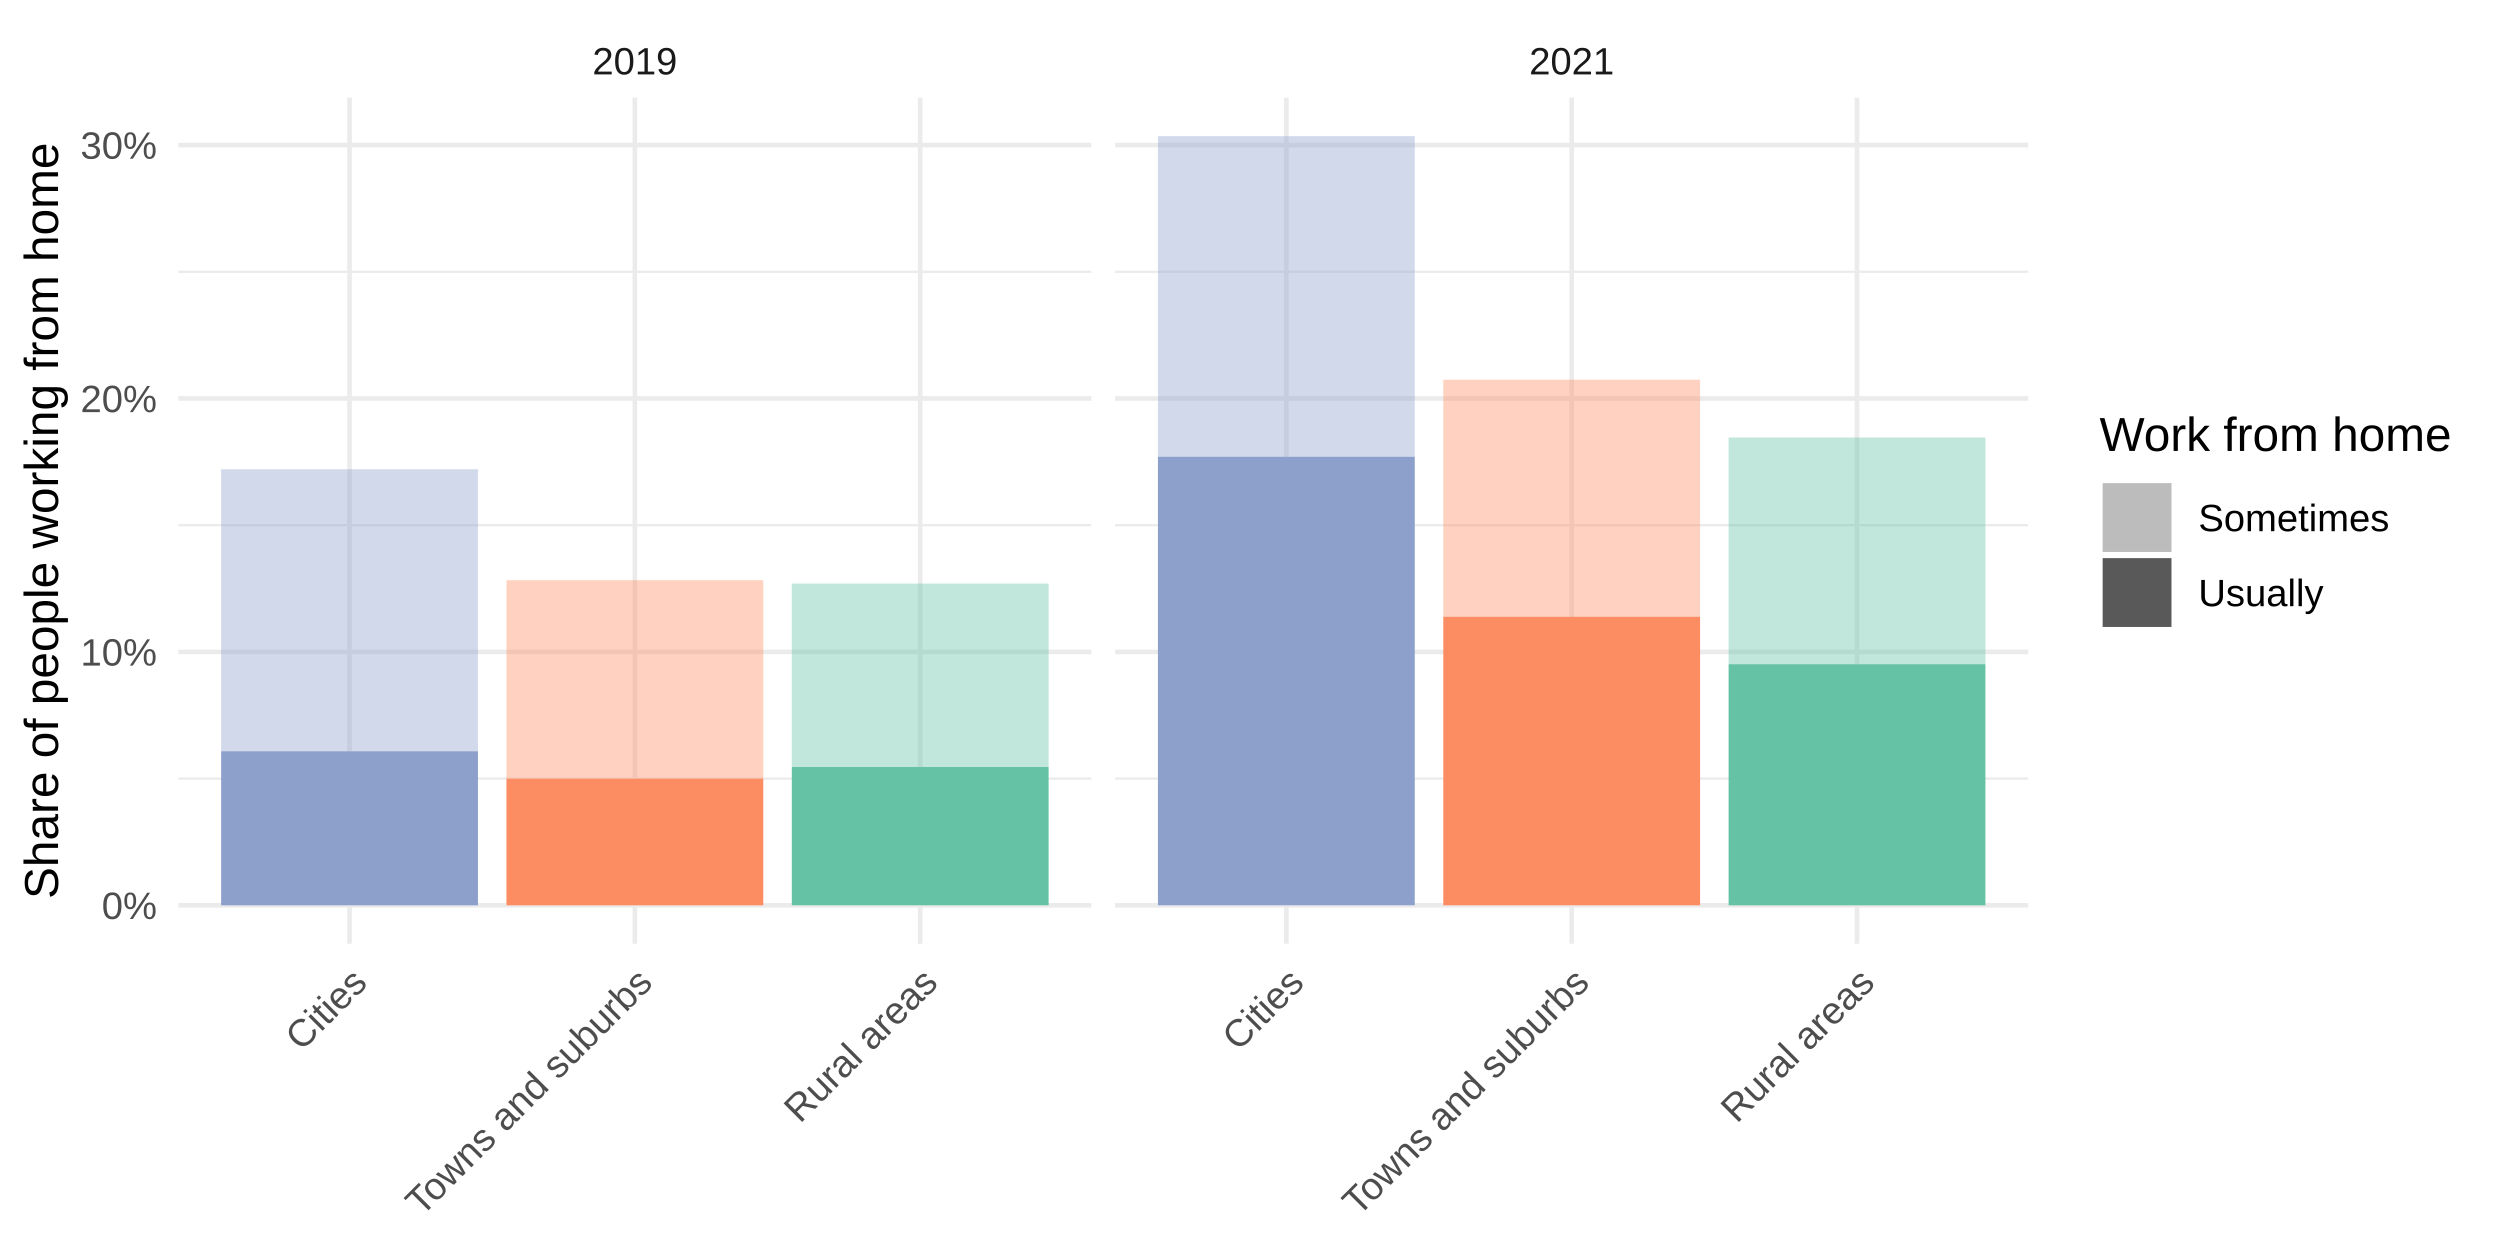
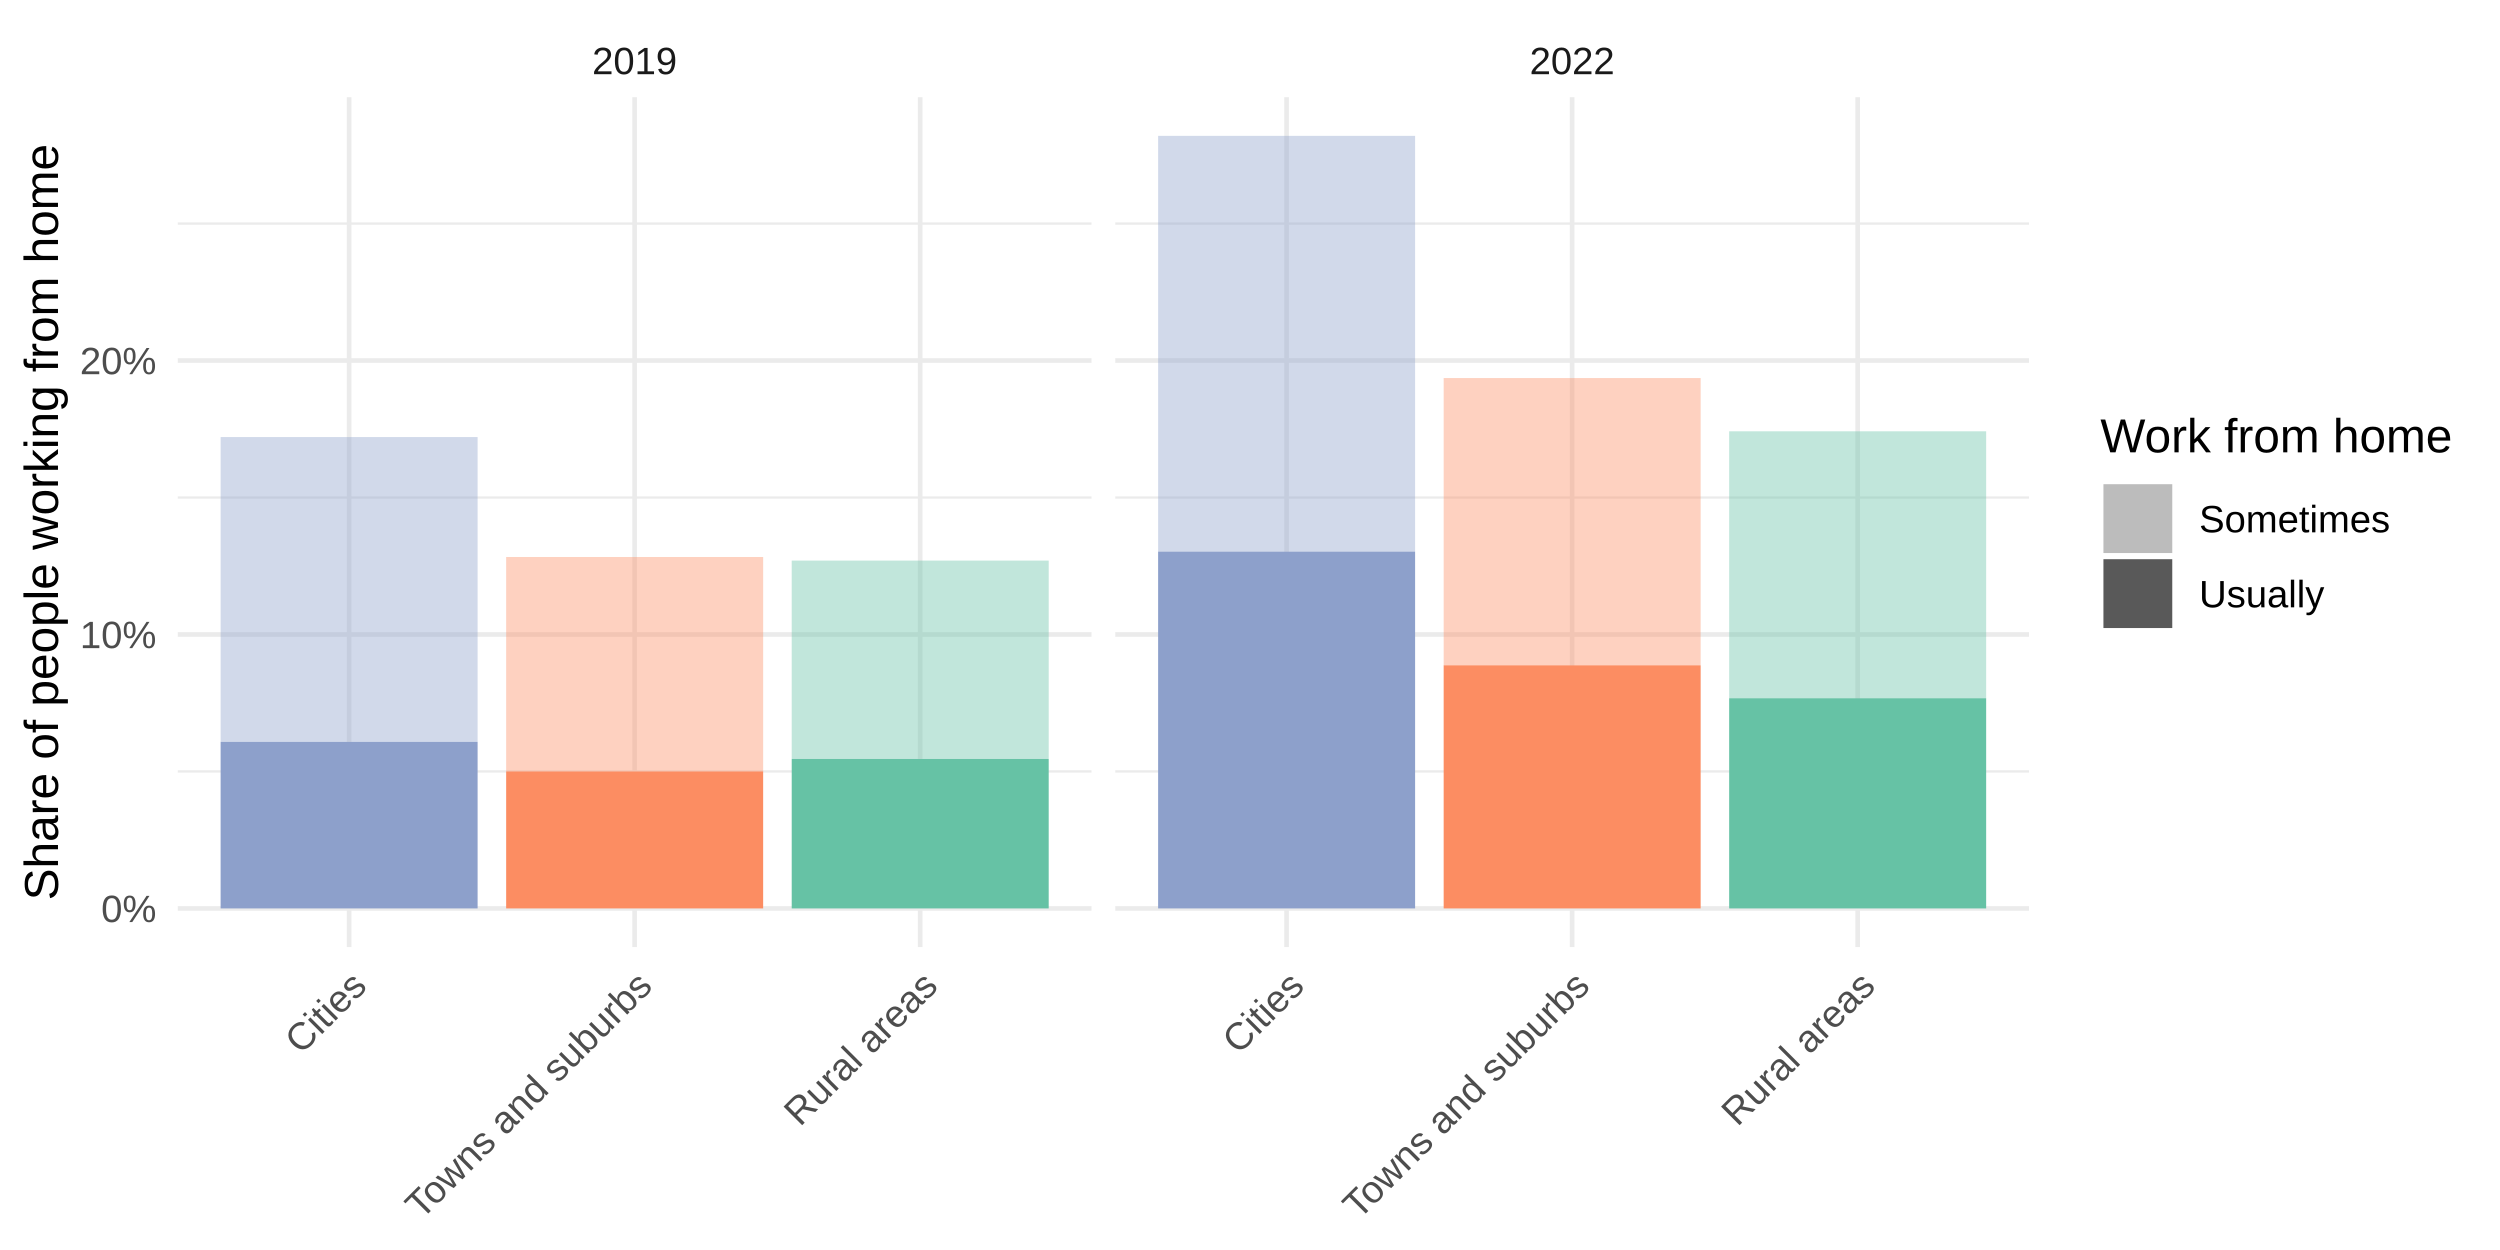
<svg xmlns="http://www.w3.org/2000/svg" class="svglite" width="576.00pt" height="288.00pt" viewBox="0 0 576.00 288.00">
  <defs>
    <style type="text/css">
    .svglite line, .svglite polyline, .svglite polygon, .svglite path, .svglite rect, .svglite circle {
      fill: none;
      stroke: #000000;
      stroke-linecap: round;
      stroke-linejoin: round;
      stroke-miterlimit: 10.00;
    }
    .svglite text {
      white-space: pre;
    }
  </style>
  </defs>
  <rect width="100%" height="100%" style="stroke: none; fill: #FFFFFF;" />
  <defs>
    <clipPath id="cpMC4wMHw1NzYuMDB8MC4wMHwyODguMDA=">
      <rect x="0.00" y="0.00" width="576.00" height="288.00" />
    </clipPath>
  </defs>
  <g clip-path="url(#cpMC4wMHw1NzYuMDB8MC4wMHwyODguMDA=)">
</g>
  <defs>
-     <clipPath id="cpNDEuMDl8MjUxLjQ1fDIyLjUwfDIxNy40NQ==">
-       <rect x="41.09" y="22.50" width="210.37" height="194.94" />
+     <clipPath id="cpNDAuOTZ8MjUxLjQ4fDIyLjQwfDIxOC4yMA==">
+       <rect x="40.96" y="22.40" width="210.52" height="195.80" />
    </clipPath>
  </defs>
-   <g clip-path="url(#cpNDEuMDl8MjUxLjQ1fDIyLjUwfDIxNy40NQ==)">
-     <polyline points="41.09,179.39 251.45,179.39 " style="stroke-width: 0.53; stroke: #EBEBEB; stroke-linecap: butt;" />
-     <polyline points="41.09,121.00 251.45,121.00 " style="stroke-width: 0.53; stroke: #EBEBEB; stroke-linecap: butt;" />
-     <polyline points="41.09,62.62 251.45,62.62 " style="stroke-width: 0.53; stroke: #EBEBEB; stroke-linecap: butt;" />
-     <polyline points="41.09,208.59 251.45,208.59 " style="stroke-width: 1.07; stroke: #EBEBEB; stroke-linecap: butt;" />
-     <polyline points="41.09,150.20 251.45,150.20 " style="stroke-width: 1.07; stroke: #EBEBEB; stroke-linecap: butt;" />
-     <polyline points="41.09,91.81 251.45,91.81 " style="stroke-width: 1.07; stroke: #EBEBEB; stroke-linecap: butt;" />
-     <polyline points="41.09,33.42 251.45,33.42 " style="stroke-width: 1.07; stroke: #EBEBEB; stroke-linecap: butt;" />
-     <polyline points="80.53,217.45 80.53,22.50 " style="stroke-width: 1.07; stroke: #EBEBEB; stroke-linecap: butt;" />
-     <polyline points="146.27,217.45 146.27,22.50 " style="stroke-width: 1.07; stroke: #EBEBEB; stroke-linecap: butt;" />
-     <polyline points="212.01,217.45 212.01,22.50 " style="stroke-width: 1.07; stroke: #EBEBEB; stroke-linecap: butt;" />
-     <rect x="50.95" y="108.12" width="59.17" height="64.96" style="stroke-width: 1.07; stroke: none; stroke-linecap: butt; stroke-linejoin: miter; fill: #8DA0CB; fill-opacity: 0.40;" />
-     <rect x="50.95" y="173.08" width="59.17" height="35.51" style="stroke-width: 1.07; stroke: none; stroke-linecap: butt; stroke-linejoin: miter; fill: #8DA0CB;" />
-     <rect x="116.69" y="133.68" width="59.17" height="45.69" style="stroke-width: 1.07; stroke: none; stroke-linecap: butt; stroke-linejoin: miter; fill: #FC8D62; fill-opacity: 0.40;" />
-     <rect x="116.69" y="179.38" width="59.17" height="29.21" style="stroke-width: 1.07; stroke: none; stroke-linecap: butt; stroke-linejoin: miter; fill: #FC8D62;" />
-     <rect x="182.43" y="134.45" width="59.17" height="42.27" style="stroke-width: 1.07; stroke: none; stroke-linecap: butt; stroke-linejoin: miter; fill: #66C2A5; fill-opacity: 0.40;" />
-     <rect x="182.43" y="176.72" width="59.17" height="31.86" style="stroke-width: 1.07; stroke: none; stroke-linecap: butt; stroke-linejoin: miter; fill: #66C2A5;" />
+   <g clip-path="url(#cpNDAuOTZ8MjUxLjQ4fDIyLjQwfDIxOC4yMA==)">
+     <polyline points="40.96,177.74 251.48,177.74 " style="stroke-width: 0.53; stroke: #EBEBEB; stroke-linecap: butt;" />
+     <polyline points="40.96,114.63 251.48,114.63 " style="stroke-width: 0.53; stroke: #EBEBEB; stroke-linecap: butt;" />
+     <polyline points="40.96,51.51 251.48,51.51 " style="stroke-width: 0.53; stroke: #EBEBEB; stroke-linecap: butt;" />
+     <polyline points="40.96,209.30 251.48,209.30 " style="stroke-width: 1.07; stroke: #EBEBEB; stroke-linecap: butt;" />
+     <polyline points="40.96,146.18 251.48,146.18 " style="stroke-width: 1.07; stroke: #EBEBEB; stroke-linecap: butt;" />
+     <polyline points="40.96,83.07 251.48,83.07 " style="stroke-width: 1.07; stroke: #EBEBEB; stroke-linecap: butt;" />
+     <polyline points="80.44,218.20 80.44,22.40 " style="stroke-width: 1.07; stroke: #EBEBEB; stroke-linecap: butt;" />
+     <polyline points="146.22,218.20 146.22,22.40 " style="stroke-width: 1.07; stroke: #EBEBEB; stroke-linecap: butt;" />
+     <polyline points="212.01,218.20 212.01,22.40 " style="stroke-width: 1.07; stroke: #EBEBEB; stroke-linecap: butt;" />
+     <rect x="50.83" y="100.70" width="59.21" height="70.22" style="stroke-width: 1.07; stroke: none; stroke-linecap: butt; stroke-linejoin: miter; fill: #8DA0CB; fill-opacity: 0.40;" />
+     <rect x="50.83" y="170.92" width="59.21" height="38.38" style="stroke-width: 1.07; stroke: none; stroke-linecap: butt; stroke-linejoin: miter; fill: #8DA0CB;" />
+     <rect x="116.62" y="128.33" width="59.21" height="49.39" style="stroke-width: 1.07; stroke: none; stroke-linecap: butt; stroke-linejoin: miter; fill: #FC8D62; fill-opacity: 0.40;" />
+     <rect x="116.62" y="177.72" width="59.21" height="31.58" style="stroke-width: 1.07; stroke: none; stroke-linecap: butt; stroke-linejoin: miter; fill: #FC8D62;" />
+     <rect x="182.41" y="129.16" width="59.21" height="45.70" style="stroke-width: 1.07; stroke: none; stroke-linecap: butt; stroke-linejoin: miter; fill: #66C2A5; fill-opacity: 0.40;" />
+     <rect x="182.41" y="174.86" width="59.21" height="34.44" style="stroke-width: 1.07; stroke: none; stroke-linecap: butt; stroke-linejoin: miter; fill: #66C2A5;" />
  </g>
  <g clip-path="url(#cpMC4wMHw1NzYuMDB8MC4wMHwyODguMDA=)">
</g>
  <defs>
-     <clipPath id="cpMjU2LjkzfDQ2Ny4zMHwyMi41MHwyMTcuNDU=">
-       <rect x="256.93" y="22.50" width="210.37" height="194.94" />
+     <clipPath id="cpMjU2Ljk2fDQ2Ny40OHwyMi40MHwyMTguMjA=">
+       <rect x="256.96" y="22.40" width="210.52" height="195.80" />
    </clipPath>
  </defs>
-   <g clip-path="url(#cpMjU2LjkzfDQ2Ny4zMHwyMi41MHwyMTcuNDU=)">
-     <polyline points="256.93,179.39 467.30,179.39 " style="stroke-width: 0.53; stroke: #EBEBEB; stroke-linecap: butt;" />
-     <polyline points="256.93,121.00 467.30,121.00 " style="stroke-width: 0.53; stroke: #EBEBEB; stroke-linecap: butt;" />
-     <polyline points="256.93,62.62 467.30,62.62 " style="stroke-width: 0.53; stroke: #EBEBEB; stroke-linecap: butt;" />
-     <polyline points="256.93,208.59 467.30,208.59 " style="stroke-width: 1.07; stroke: #EBEBEB; stroke-linecap: butt;" />
-     <polyline points="256.93,150.20 467.30,150.20 " style="stroke-width: 1.07; stroke: #EBEBEB; stroke-linecap: butt;" />
-     <polyline points="256.93,91.81 467.30,91.81 " style="stroke-width: 1.07; stroke: #EBEBEB; stroke-linecap: butt;" />
-     <polyline points="256.93,33.42 467.30,33.42 " style="stroke-width: 1.07; stroke: #EBEBEB; stroke-linecap: butt;" />
-     <polyline points="296.38,217.45 296.38,22.50 " style="stroke-width: 1.07; stroke: #EBEBEB; stroke-linecap: butt;" />
-     <polyline points="362.12,217.45 362.12,22.50 " style="stroke-width: 1.07; stroke: #EBEBEB; stroke-linecap: butt;" />
-     <polyline points="427.86,217.45 427.86,22.50 " style="stroke-width: 1.07; stroke: #EBEBEB; stroke-linecap: butt;" />
-     <rect x="266.79" y="31.37" width="59.17" height="73.87" style="stroke-width: 1.07; stroke: none; stroke-linecap: butt; stroke-linejoin: miter; fill: #8DA0CB; fill-opacity: 0.40;" />
-     <rect x="266.79" y="105.23" width="59.17" height="103.35" style="stroke-width: 1.07; stroke: none; stroke-linecap: butt; stroke-linejoin: miter; fill: #8DA0CB;" />
-     <rect x="332.53" y="87.48" width="59.17" height="54.62" style="stroke-width: 1.07; stroke: none; stroke-linecap: butt; stroke-linejoin: miter; fill: #FC8D62; fill-opacity: 0.40;" />
-     <rect x="332.53" y="142.09" width="59.17" height="66.49" style="stroke-width: 1.07; stroke: none; stroke-linecap: butt; stroke-linejoin: miter; fill: #FC8D62;" />
-     <rect x="398.27" y="100.81" width="59.17" height="52.22" style="stroke-width: 1.07; stroke: none; stroke-linecap: butt; stroke-linejoin: miter; fill: #66C2A5; fill-opacity: 0.40;" />
-     <rect x="398.27" y="153.03" width="59.17" height="55.56" style="stroke-width: 1.07; stroke: none; stroke-linecap: butt; stroke-linejoin: miter; fill: #66C2A5;" />
+   <g clip-path="url(#cpMjU2Ljk2fDQ2Ny40OHwyMi40MHwyMTguMjA=)">
+     <polyline points="256.96,177.74 467.48,177.74 " style="stroke-width: 0.53; stroke: #EBEBEB; stroke-linecap: butt;" />
+     <polyline points="256.96,114.63 467.48,114.63 " style="stroke-width: 0.53; stroke: #EBEBEB; stroke-linecap: butt;" />
+     <polyline points="256.96,51.51 467.48,51.51 " style="stroke-width: 0.53; stroke: #EBEBEB; stroke-linecap: butt;" />
+     <polyline points="256.96,209.30 467.48,209.30 " style="stroke-width: 1.07; stroke: #EBEBEB; stroke-linecap: butt;" />
+     <polyline points="256.96,146.18 467.48,146.18 " style="stroke-width: 1.07; stroke: #EBEBEB; stroke-linecap: butt;" />
+     <polyline points="256.96,83.07 467.48,83.07 " style="stroke-width: 1.07; stroke: #EBEBEB; stroke-linecap: butt;" />
+     <polyline points="296.43,218.20 296.43,22.40 " style="stroke-width: 1.07; stroke: #EBEBEB; stroke-linecap: butt;" />
+     <polyline points="362.22,218.20 362.22,22.40 " style="stroke-width: 1.07; stroke: #EBEBEB; stroke-linecap: butt;" />
+     <polyline points="428.01,218.20 428.01,22.40 " style="stroke-width: 1.07; stroke: #EBEBEB; stroke-linecap: butt;" />
+     <rect x="266.83" y="31.30" width="59.21" height="95.78" style="stroke-width: 1.07; stroke: none; stroke-linecap: butt; stroke-linejoin: miter; fill: #8DA0CB; fill-opacity: 0.40;" />
+     <rect x="266.83" y="127.08" width="59.21" height="82.22" style="stroke-width: 1.07; stroke: none; stroke-linecap: butt; stroke-linejoin: miter; fill: #8DA0CB;" />
+     <rect x="332.62" y="87.10" width="59.21" height="66.18" style="stroke-width: 1.07; stroke: none; stroke-linecap: butt; stroke-linejoin: miter; fill: #FC8D62; fill-opacity: 0.40;" />
+     <rect x="332.62" y="153.28" width="59.21" height="56.02" style="stroke-width: 1.07; stroke: none; stroke-linecap: butt; stroke-linejoin: miter; fill: #FC8D62;" />
+     <rect x="398.40" y="99.37" width="59.21" height="61.50" style="stroke-width: 1.07; stroke: none; stroke-linecap: butt; stroke-linejoin: miter; fill: #66C2A5; fill-opacity: 0.40;" />
+     <rect x="398.40" y="160.87" width="59.21" height="48.43" style="stroke-width: 1.07; stroke: none; stroke-linecap: butt; stroke-linejoin: miter; fill: #66C2A5;" />
  </g>
  <g clip-path="url(#cpMC4wMHw1NzYuMDB8MC4wMHwyODguMDA=)">
</g>
  <defs>
-     <clipPath id="cpNDEuMDl8MjUxLjQ1fDUuNDh8MjIuNTA=">
-       <rect x="41.09" y="5.48" width="210.37" height="17.03" />
+     <clipPath id="cpNDAuOTZ8MjUxLjQ4fDUuNDh8MjIuNDA=">
+       <rect x="40.96" y="5.48" width="210.52" height="16.92" />
    </clipPath>
  </defs>
-   <g clip-path="url(#cpNDEuMDl8MjUxLjQ1fDUuNDh8MjIuNTA=)">
-     <text x="146.27" y="17.15" text-anchor="middle" style="font-size: 8.80px;fill: #1A1A1A; font-family: &quot;Arial&quot;;" textLength="19.58px" lengthAdjust="spacingAndGlyphs">2019</text>
+   <g clip-path="url(#cpNDAuOTZ8MjUxLjQ4fDUuNDh8MjIuNDA=)">
+     <text x="146.22" y="17.09" text-anchor="middle" style="font-size: 8.80px;fill: #1A1A1A; font-family: &quot;Arial&quot;;" textLength="19.58px" lengthAdjust="spacingAndGlyphs">2019</text>
  </g>
  <g clip-path="url(#cpMC4wMHw1NzYuMDB8MC4wMHwyODguMDA=)">
</g>
  <defs>
-     <clipPath id="cpMjU2LjkzfDQ2Ny4zMHw1LjQ4fDIyLjUw">
-       <rect x="256.93" y="5.48" width="210.37" height="17.03" />
+     <clipPath id="cpMjU2Ljk2fDQ2Ny40OHw1LjQ4fDIyLjQw">
+       <rect x="256.96" y="5.48" width="210.52" height="16.92" />
    </clipPath>
  </defs>
-   <g clip-path="url(#cpMjU2LjkzfDQ2Ny4zMHw1LjQ4fDIyLjUw)">
-     <text x="362.12" y="17.15" text-anchor="middle" style="font-size: 8.80px;fill: #1A1A1A; font-family: &quot;Arial&quot;;" textLength="19.58px" lengthAdjust="spacingAndGlyphs">2021</text>
+   <g clip-path="url(#cpMjU2Ljk2fDQ2Ny40OHw1LjQ4fDIyLjQw)">
+     <text x="362.22" y="17.09" text-anchor="middle" style="font-size: 8.80px;fill: #1A1A1A; font-family: &quot;Arial&quot;;" textLength="19.58px" lengthAdjust="spacingAndGlyphs">2022</text>
  </g>
  <g clip-path="url(#cpMC4wMHw1NzYuMDB8MC4wMHwyODguMDA=)">
-     <text transform="translate(84.99,226.84) rotate(-45)" text-anchor="end" style="font-size: 8.80px;fill: #4D4D4D; font-family: &quot;Arial&quot;;" textLength="21.99px" lengthAdjust="spacingAndGlyphs">Cities</text>
-     <text transform="translate(150.73,226.84) rotate(-45)" text-anchor="end" style="font-size: 8.80px;fill: #4D4D4D; font-family: &quot;Arial&quot;;" textLength="76.80px" lengthAdjust="spacingAndGlyphs">Towns and suburbs</text>
-     <text transform="translate(216.47,226.84) rotate(-45)" text-anchor="end" style="font-size: 8.80px;fill: #4D4D4D; font-family: &quot;Arial&quot;;" textLength="45.48px" lengthAdjust="spacingAndGlyphs">Rural areas</text>
-     <text transform="translate(300.84,226.84) rotate(-45)" text-anchor="end" style="font-size: 8.80px;fill: #4D4D4D; font-family: &quot;Arial&quot;;" textLength="21.99px" lengthAdjust="spacingAndGlyphs">Cities</text>
-     <text transform="translate(366.58,226.84) rotate(-45)" text-anchor="end" style="font-size: 8.80px;fill: #4D4D4D; font-family: &quot;Arial&quot;;" textLength="76.80px" lengthAdjust="spacingAndGlyphs">Towns and suburbs</text>
-     <text transform="translate(432.32,226.84) rotate(-45)" text-anchor="end" style="font-size: 8.80px;fill: #4D4D4D; font-family: &quot;Arial&quot;;" textLength="45.48px" lengthAdjust="spacingAndGlyphs">Rural areas</text>
-     <text x="36.16" y="211.74" text-anchor="end" style="font-size: 8.80px;fill: #4D4D4D; font-family: &quot;Arial&quot;;" textLength="12.72px" lengthAdjust="spacingAndGlyphs">0%</text>
-     <text x="36.16" y="153.35" text-anchor="end" style="font-size: 8.80px;fill: #4D4D4D; font-family: &quot;Arial&quot;;" textLength="17.61px" lengthAdjust="spacingAndGlyphs">10%</text>
-     <text x="36.16" y="94.96" text-anchor="end" style="font-size: 8.80px;fill: #4D4D4D; font-family: &quot;Arial&quot;;" textLength="17.61px" lengthAdjust="spacingAndGlyphs">20%</text>
-     <text x="36.16" y="36.58" text-anchor="end" style="font-size: 8.80px;fill: #4D4D4D; font-family: &quot;Arial&quot;;" textLength="17.61px" lengthAdjust="spacingAndGlyphs">30%</text>
-     <text transform="translate(13.37,119.98) rotate(-90)" text-anchor="middle" style="font-size: 11.00px; font-family: &quot;Arial&quot;;" textLength="174.28px" lengthAdjust="spacingAndGlyphs">Share of people working from home</text>
-     <text x="483.74" y="103.90" style="font-size: 11.00px; font-family: &quot;Arial&quot;;" textLength="81.30px" lengthAdjust="spacingAndGlyphs">Work from home</text>
-     <rect x="484.45" y="111.31" width="15.86" height="15.86" style="stroke-width: 1.07; stroke: none; stroke-linecap: butt; stroke-linejoin: miter; fill: #595959; fill-opacity: 0.40;" />
-     <rect x="484.45" y="128.59" width="15.86" height="15.86" style="stroke-width: 1.07; stroke: none; stroke-linecap: butt; stroke-linejoin: miter; fill: #595959;" />
-     <text x="506.50" y="122.39" style="font-size: 8.80px; font-family: &quot;Arial&quot;;" textLength="44.01px" lengthAdjust="spacingAndGlyphs">Sometimes</text>
-     <text x="506.50" y="139.67" style="font-size: 8.80px; font-family: &quot;Arial&quot;;" textLength="28.84px" lengthAdjust="spacingAndGlyphs">Usually</text>
+     <text transform="translate(84.89,227.59) rotate(-45)" text-anchor="end" style="font-size: 8.80px;fill: #4D4D4D; font-family: &quot;Arial&quot;;" textLength="22.00px" lengthAdjust="spacingAndGlyphs">Cities</text>
+     <text transform="translate(150.68,227.59) rotate(-45)" text-anchor="end" style="font-size: 8.80px;fill: #4D4D4D; font-family: &quot;Arial&quot;;" textLength="75.84px" lengthAdjust="spacingAndGlyphs">Towns and suburbs</text>
+     <text transform="translate(216.47,227.59) rotate(-45)" text-anchor="end" style="font-size: 8.80px;fill: #4D4D4D; font-family: &quot;Arial&quot;;" textLength="45.49px" lengthAdjust="spacingAndGlyphs">Rural areas</text>
+     <text transform="translate(300.89,227.59) rotate(-45)" text-anchor="end" style="font-size: 8.80px;fill: #4D4D4D; font-family: &quot;Arial&quot;;" textLength="22.00px" lengthAdjust="spacingAndGlyphs">Cities</text>
+     <text transform="translate(366.68,227.59) rotate(-45)" text-anchor="end" style="font-size: 8.80px;fill: #4D4D4D; font-family: &quot;Arial&quot;;" textLength="75.84px" lengthAdjust="spacingAndGlyphs">Towns and suburbs</text>
+     <text transform="translate(432.46,227.59) rotate(-45)" text-anchor="end" style="font-size: 8.80px;fill: #4D4D4D; font-family: &quot;Arial&quot;;" textLength="45.49px" lengthAdjust="spacingAndGlyphs">Rural areas</text>
+     <text x="36.03" y="212.45" text-anchor="end" style="font-size: 8.80px;fill: #4D4D4D; font-family: &quot;Arial&quot;;" textLength="12.72px" lengthAdjust="spacingAndGlyphs">0%</text>
+     <text x="36.03" y="149.33" text-anchor="end" style="font-size: 8.80px;fill: #4D4D4D; font-family: &quot;Arial&quot;;" textLength="17.62px" lengthAdjust="spacingAndGlyphs">10%</text>
+     <text x="36.03" y="86.22" text-anchor="end" style="font-size: 8.80px;fill: #4D4D4D; font-family: &quot;Arial&quot;;" textLength="17.62px" lengthAdjust="spacingAndGlyphs">20%</text>
+     <text transform="translate(13.36,120.30) rotate(-90)" text-anchor="middle" style="font-size: 11.00px; font-family: &quot;Arial&quot;;" textLength="174.33px" lengthAdjust="spacingAndGlyphs">Share of people working from home</text>
+     <text x="483.92" y="104.22" style="font-size: 11.00px; font-family: &quot;Arial&quot;;" textLength="81.12px" lengthAdjust="spacingAndGlyphs">Work from home</text>
+     <rect x="484.63" y="111.56" width="15.86" height="15.86" style="stroke-width: 1.07; stroke: none; stroke-linecap: butt; stroke-linejoin: miter; fill: #595959; fill-opacity: 0.40;" />
+     <rect x="484.63" y="128.84" width="15.86" height="15.86" style="stroke-width: 1.07; stroke: none; stroke-linecap: butt; stroke-linejoin: miter; fill: #595959;" />
+     <text x="506.68" y="122.65" style="font-size: 8.80px; font-family: &quot;Arial&quot;;" textLength="44.01px" lengthAdjust="spacingAndGlyphs">Sometimes</text>
+     <text x="506.68" y="139.93" style="font-size: 8.80px; font-family: &quot;Arial&quot;;" textLength="28.84px" lengthAdjust="spacingAndGlyphs">Usually</text>
  </g>
</svg>
